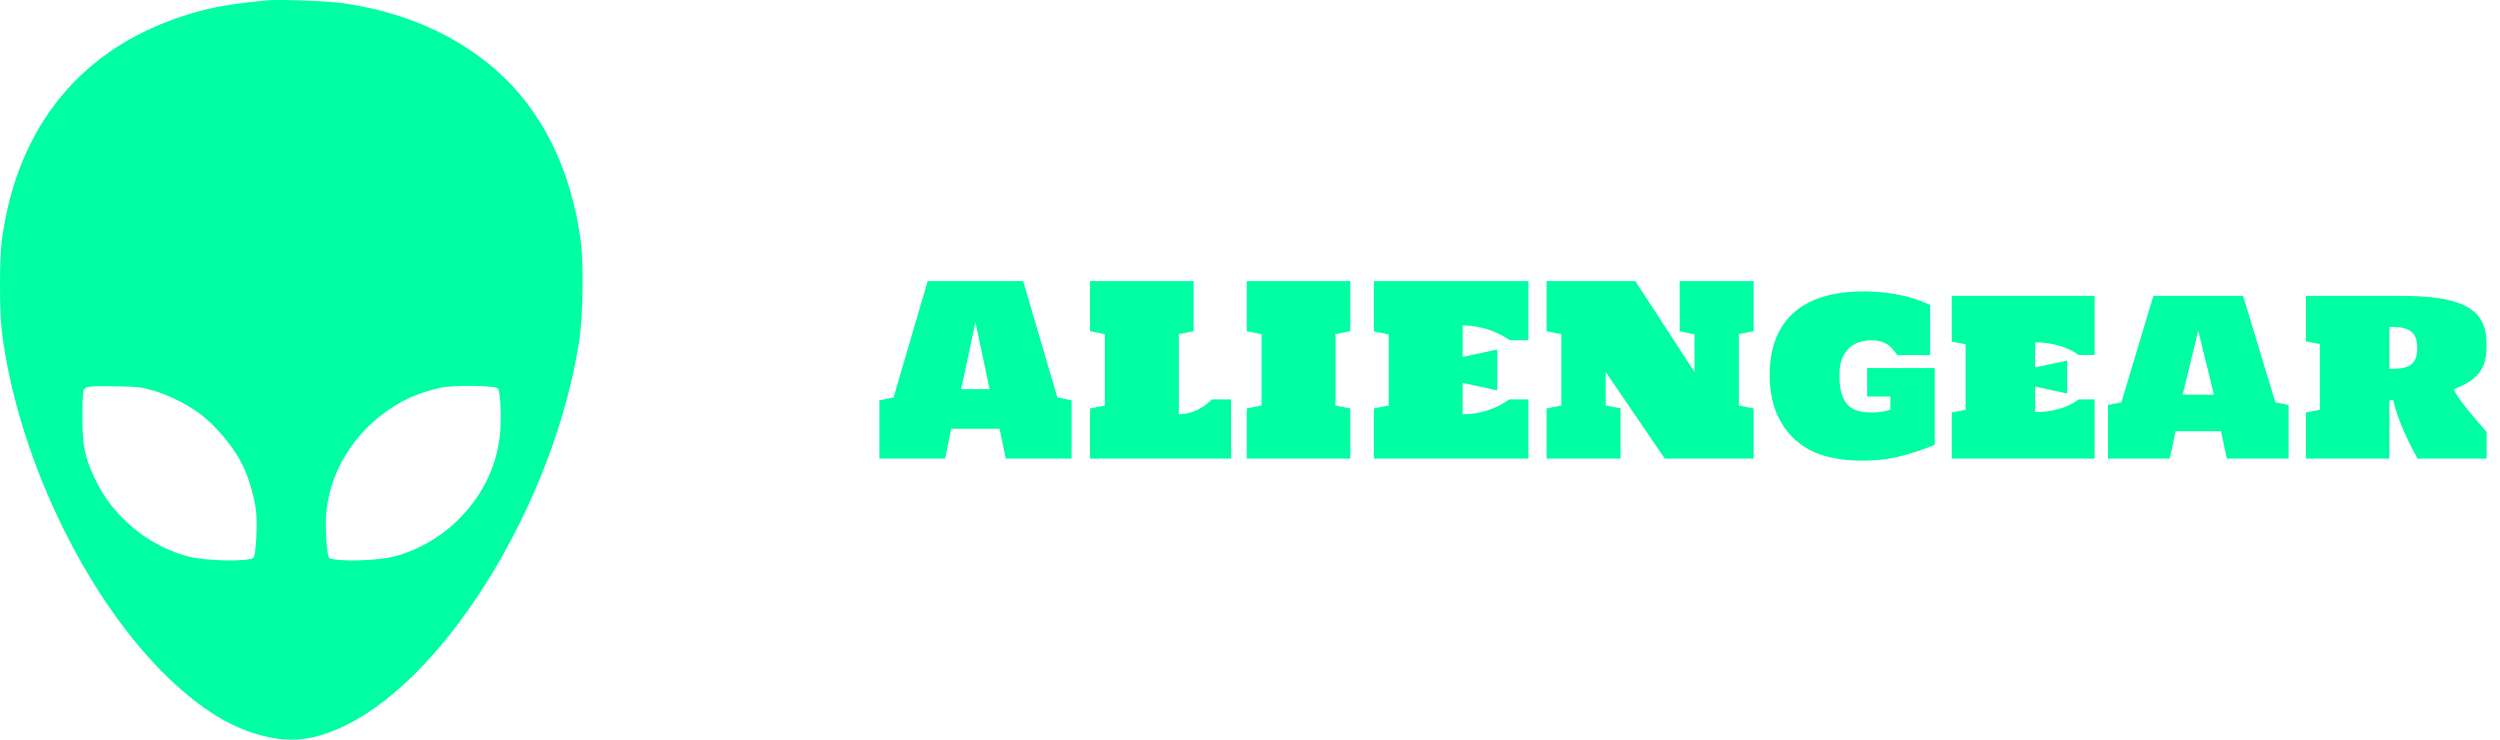
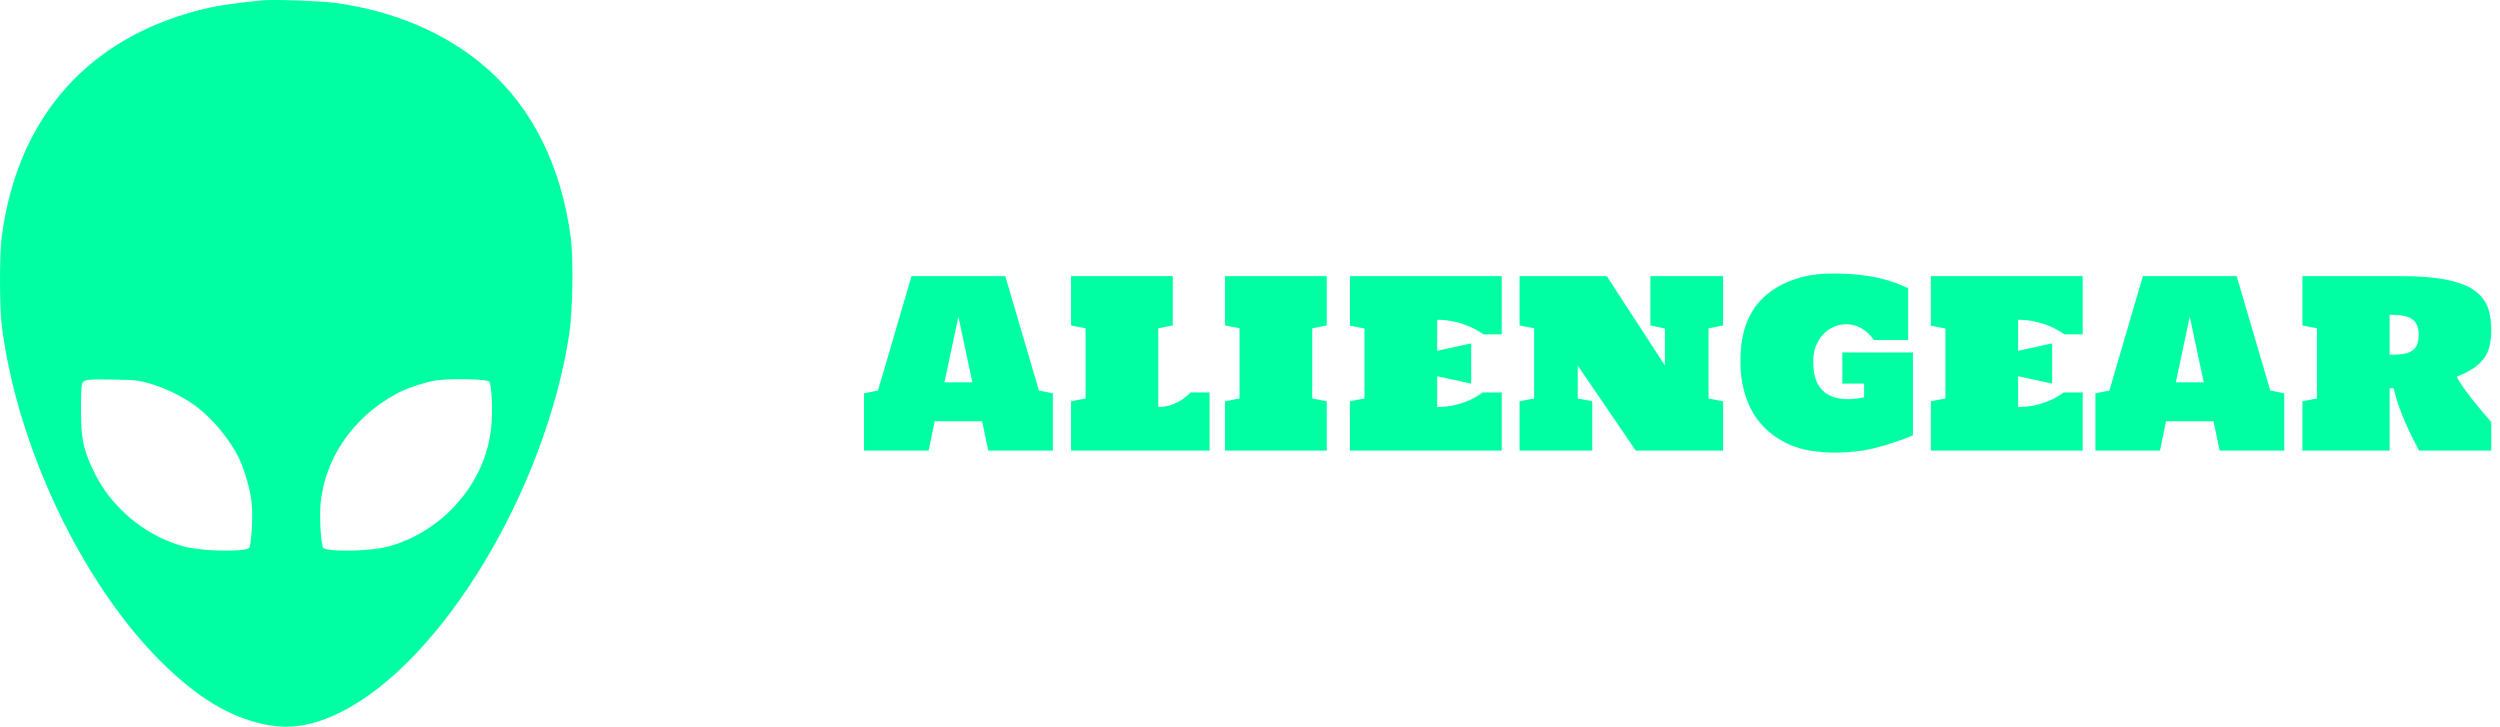
- <svg xmlns="http://www.w3.org/2000/svg" width="169" height="50" viewBox="0 0 169 50" fill="none">
-   <path d="M67.992 31L67.57 28.984H64.305L63.891 31H59.445V27.062L60.406 26.867L62.711 19H69.164L71.477 26.867L72.438 27.062V31H67.992ZM64.977 26.305H66.898L65.938 21.781L64.977 26.305ZM79.688 28C79.938 28 80.172 27.971 80.391 27.914C80.609 27.852 80.812 27.773 81 27.68C81.188 27.586 81.357 27.479 81.508 27.359C81.664 27.24 81.799 27.12 81.914 27H83.219V31H73.688V27.609L74.688 27.414V22.586L73.688 22.391V19H80.688V22.391L79.688 22.586V28ZM84.281 19H91.281V22.391L90.281 22.586V27.414L91.281 27.609V31H84.281V27.609L85.281 27.414V22.586L84.281 22.391V19ZM98.875 28C99.229 28 99.562 27.971 99.875 27.914C100.188 27.852 100.474 27.773 100.734 27.68C101 27.586 101.24 27.479 101.453 27.359C101.667 27.24 101.854 27.12 102.016 27H103.32V31H92.875V27.609L93.875 27.414V22.602L92.875 22.406V19H103.32V23H102.062C101.896 22.885 101.703 22.768 101.484 22.648C101.266 22.529 101.021 22.422 100.75 22.328C100.484 22.229 100.195 22.151 99.883 22.094C99.57 22.031 99.234 22 98.875 22V24.133L101.219 23.625V26.391L98.875 25.883V28ZM108.547 25.148V27.414L109.547 27.602V31H104.547V27.609L105.547 27.414V22.586L104.547 22.391V19H110.547L114.547 25.148V22.602L113.547 22.391V19H118.547V22.391L117.547 22.586V27.414L118.547 27.609V31H112.539L108.547 25.148ZM119.633 25.352C119.633 24.372 119.781 23.529 120.078 22.82C120.375 22.107 120.797 21.521 121.344 21.062C121.891 20.599 122.549 20.258 123.32 20.039C124.096 19.815 124.961 19.703 125.914 19.703C126.492 19.703 127.013 19.732 127.477 19.789C127.945 19.846 128.365 19.919 128.734 20.008C129.109 20.096 129.438 20.195 129.719 20.305C130.005 20.409 130.258 20.51 130.477 20.609V24.008H128.266C128.146 23.836 128.026 23.688 127.906 23.562C127.792 23.432 127.667 23.328 127.531 23.25C127.396 23.167 127.245 23.104 127.078 23.062C126.911 23.021 126.716 23 126.492 23C126.221 23 125.956 23.042 125.695 23.125C125.44 23.203 125.211 23.336 125.008 23.523C124.81 23.706 124.648 23.948 124.523 24.25C124.404 24.547 124.344 24.914 124.344 25.352C124.344 25.862 124.393 26.281 124.492 26.609C124.591 26.932 124.734 27.19 124.922 27.383C125.109 27.57 125.339 27.701 125.609 27.773C125.885 27.846 126.201 27.883 126.555 27.883C126.742 27.883 126.935 27.87 127.133 27.844C127.336 27.818 127.555 27.768 127.789 27.695V26.805H126.219V24.883H130.789V30.07C130.404 30.232 129.995 30.383 129.562 30.523C129.13 30.664 128.695 30.787 128.258 30.891C127.826 30.995 127.401 31.062 126.984 31.094C126.568 31.125 126.182 31.141 125.828 31.141C124.958 31.141 124.146 31.037 123.391 30.828C122.635 30.62 121.979 30.273 121.422 29.789C120.865 29.305 120.427 28.695 120.109 27.961C119.792 27.221 119.633 26.352 119.633 25.352ZM137.578 24.836L139.742 24.375V26.602L137.578 26.133V27.859C137.891 27.859 138.193 27.838 138.484 27.797C138.776 27.75 139.047 27.688 139.297 27.609C139.547 27.531 139.776 27.44 139.984 27.336C140.193 27.232 140.372 27.12 140.523 27H141.594V31H131.938V27.883L132.875 27.703V23.273L131.938 23.094V20H141.594V24H140.523C140.372 23.885 140.193 23.776 139.984 23.672C139.776 23.568 139.547 23.477 139.297 23.398C139.047 23.32 138.776 23.258 138.484 23.211C138.193 23.164 137.891 23.141 137.578 23.141V24.836ZM150.531 31L150.141 29.148H147.07L146.68 31H142.5V27.375L143.406 27.195L145.57 20H151.633L153.812 27.195L154.711 27.375V31H150.531ZM147.547 26.68H149.664L148.602 22.359L147.547 26.68ZM168.094 31H163.422C163.276 30.729 163.125 30.443 162.969 30.141C162.812 29.833 162.661 29.513 162.516 29.18C162.37 28.846 162.232 28.503 162.102 28.148C161.977 27.794 161.87 27.43 161.781 27.055H161.523V31H155.883V27.883L156.82 27.703V23.258L155.883 23.078V20H162.281C163.13 20 163.862 20.037 164.477 20.109C165.096 20.182 165.62 20.289 166.047 20.43C166.479 20.57 166.828 20.742 167.094 20.945C167.359 21.143 167.565 21.37 167.711 21.625C167.862 21.875 167.964 22.151 168.016 22.453C168.068 22.755 168.094 23.076 168.094 23.414C168.094 23.758 168.06 24.07 167.992 24.352C167.93 24.633 167.815 24.891 167.648 25.125C167.482 25.359 167.253 25.576 166.961 25.773C166.674 25.966 166.307 26.148 165.859 26.32C165.953 26.508 166.091 26.732 166.273 26.992C166.461 27.247 166.664 27.51 166.883 27.781C167.102 28.047 167.318 28.305 167.531 28.555C167.75 28.805 167.938 29.018 168.094 29.195V31ZM161.523 24.938C161.81 24.938 162.068 24.924 162.297 24.898C162.531 24.867 162.729 24.805 162.891 24.711C163.057 24.612 163.185 24.469 163.273 24.281C163.362 24.094 163.406 23.841 163.406 23.523C163.406 23.211 163.362 22.961 163.273 22.773C163.185 22.586 163.057 22.443 162.891 22.344C162.729 22.24 162.531 22.172 162.297 22.141C162.068 22.109 161.81 22.094 161.523 22.094V24.938Z" fill="#00FFA3" />
+ <svg xmlns="http://www.w3.org/2000/svg" width="172" height="50" viewBox="0 0 172 50" fill="none">
+   <path d="M67.992 31L67.57 28.984H64.305L63.891 31H59.445V27.062L60.406 26.867L62.711 19H69.164L71.477 26.867L72.438 27.062V31H67.992ZM64.977 26.305H66.898L65.938 21.781L64.977 26.305ZM79.688 28C79.938 28 80.172 27.971 80.391 27.914C80.609 27.852 80.812 27.773 81 27.68C81.188 27.586 81.357 27.479 81.508 27.359C81.664 27.24 81.799 27.12 81.914 27H83.219V31H73.688V27.609L74.688 27.414V22.586L73.688 22.391V19H80.688V22.391L79.688 22.586V28ZM84.281 19H91.281V22.391L90.281 22.586V27.414L91.281 27.609V31H84.281V27.609L85.281 27.414V22.586L84.281 22.391V19ZM98.875 28C99.229 28 99.562 27.971 99.875 27.914C100.188 27.852 100.474 27.773 100.734 27.68C101 27.586 101.24 27.479 101.453 27.359C101.667 27.24 101.854 27.12 102.016 27H103.32V31H92.875V27.609L93.875 27.414V22.602L92.875 22.406V19H103.32V23H102.062C101.896 22.885 101.703 22.768 101.484 22.648C101.266 22.529 101.021 22.422 100.75 22.328C100.484 22.229 100.195 22.151 99.883 22.094C99.57 22.031 99.234 22 98.875 22V24.133L101.219 23.625V26.391L98.875 25.883V28ZM108.547 25.148V27.414L109.547 27.602V31H104.547V27.609L105.547 27.414V22.586L104.547 22.391V19H110.547L114.547 25.148V22.602L113.547 22.391V19H118.547V22.391L117.547 22.586V27.414L118.547 27.609V31H112.539L108.547 25.148ZM119.742 24.859C119.742 23.771 119.898 22.852 120.211 22.102C120.529 21.352 120.979 20.737 121.562 20.258C122.12 19.799 122.773 19.445 123.523 19.195C124.273 18.945 125.135 18.82 126.109 18.82C126.781 18.82 127.378 18.849 127.898 18.906C128.419 18.963 128.883 19.039 129.289 19.133C129.701 19.227 130.065 19.333 130.383 19.453C130.706 19.573 131.005 19.698 131.281 19.828V23.398H128.93C128.664 23.023 128.367 22.747 128.039 22.57C127.716 22.393 127.383 22.305 127.039 22.305C126.747 22.305 126.464 22.362 126.188 22.477C125.917 22.591 125.674 22.758 125.461 22.977C125.247 23.195 125.076 23.463 124.945 23.781C124.815 24.094 124.75 24.453 124.75 24.859C124.75 25.76 124.953 26.419 125.359 26.836C125.771 27.253 126.354 27.461 127.109 27.461C127.297 27.461 127.484 27.451 127.672 27.43C127.865 27.409 128.057 27.378 128.25 27.336V26.391H126.75V24.25H131.609V29.953C131.198 30.125 130.76 30.289 130.297 30.445C129.839 30.596 129.378 30.729 128.914 30.844C128.456 30.953 128.005 31.029 127.562 31.07C127.12 31.117 126.711 31.141 126.336 31.141C125.721 31.141 125.133 31.096 124.57 31.008C124.008 30.919 123.482 30.76 122.992 30.531C122.508 30.302 122.065 30.016 121.664 29.672C121.263 29.323 120.919 28.914 120.633 28.445C120.352 27.971 120.133 27.438 119.977 26.844C119.82 26.245 119.742 25.583 119.742 24.859ZM138.844 28C139.198 28 139.531 27.971 139.844 27.914C140.156 27.852 140.443 27.773 140.703 27.68C140.969 27.586 141.208 27.479 141.422 27.359C141.635 27.24 141.823 27.12 141.984 27H143.289V31H132.844V27.609L133.844 27.414V22.602L132.844 22.406V19H143.289V23H142.031C141.865 22.885 141.672 22.768 141.453 22.648C141.234 22.529 140.99 22.422 140.719 22.328C140.453 22.229 140.164 22.151 139.852 22.094C139.539 22.031 139.203 22 138.844 22V24.133L141.188 23.625V26.391L138.844 25.883V28ZM152.711 31L152.289 28.984H149.023L148.609 31H144.164V27.062L145.125 26.867L147.43 19H153.883L156.195 26.867L157.156 27.062V31H152.711ZM149.695 26.305H151.617L150.656 21.781L149.695 26.305ZM171.398 31H166.43C166.273 30.703 166.112 30.388 165.945 30.055C165.779 29.721 165.617 29.375 165.461 29.016C165.305 28.656 165.159 28.284 165.023 27.898C164.888 27.513 164.773 27.117 164.68 26.711H164.406V31H158.406V27.609L159.406 27.414V22.586L158.406 22.391V19H165.211C166.112 19 166.891 19.042 167.547 19.125C168.203 19.208 168.76 19.328 169.219 19.484C169.677 19.635 170.047 19.823 170.328 20.047C170.615 20.266 170.836 20.516 170.992 20.797C171.154 21.073 171.26 21.378 171.312 21.711C171.37 22.039 171.398 22.388 171.398 22.758C171.398 23.133 171.362 23.474 171.289 23.781C171.221 24.083 171.099 24.362 170.922 24.617C170.745 24.872 170.503 25.107 170.195 25.32C169.888 25.529 169.497 25.727 169.023 25.914C169.122 26.122 169.271 26.367 169.469 26.648C169.667 26.924 169.88 27.208 170.109 27.5C170.339 27.787 170.568 28.068 170.797 28.344C171.031 28.615 171.232 28.846 171.398 29.039V31ZM164.406 24.406C164.708 24.406 164.982 24.393 165.227 24.367C165.477 24.341 165.688 24.281 165.859 24.188C166.036 24.094 166.172 23.956 166.266 23.773C166.359 23.591 166.406 23.346 166.406 23.039C166.406 22.737 166.359 22.497 166.266 22.32C166.172 22.138 166.036 21.997 165.859 21.898C165.688 21.799 165.477 21.734 165.227 21.703C164.982 21.672 164.708 21.656 164.406 21.656V24.406Z" fill="#00FFA3" />
  <path d="M18.076 0.025C15.573 0.26 14.39 0.475 12.845 0.934C5.582 3.124 1.154 8.462 0.117 16.292C-0.039 17.514 -0.039 21.053 0.117 22.353C1.134 30.614 5.582 40.028 11.027 45.473C13.54 47.976 15.768 49.334 18.222 49.843C19.962 50.205 21.517 49.95 23.452 48.992C30.383 45.541 37.51 33.752 39.162 22.998C39.407 21.346 39.465 17.817 39.26 16.292C38.605 11.414 36.63 7.445 33.502 4.708C30.755 2.303 27.167 0.758 23.061 0.201C22.015 0.064 18.858 -0.053 18.076 0.025ZM10.353 26.4C11.35 26.694 12.523 27.261 13.383 27.877C14.576 28.727 15.856 30.272 16.462 31.572C16.863 32.422 17.245 33.81 17.323 34.671C17.411 35.639 17.284 37.613 17.127 37.711C16.678 37.985 13.901 37.926 12.718 37.613C11.105 37.193 9.561 36.294 8.339 35.072C7.469 34.202 6.902 33.39 6.374 32.266C5.719 30.868 5.582 30.164 5.572 28.316C5.562 27.427 5.592 26.586 5.641 26.439C5.729 26.107 5.924 26.078 7.958 26.117C9.258 26.136 9.59 26.175 10.353 26.4ZM33.668 26.264C33.805 26.488 33.893 27.808 33.834 28.893C33.717 31.23 32.749 33.351 31.038 35.072C29.816 36.294 28.272 37.193 26.659 37.613C25.476 37.926 22.7 37.985 22.25 37.711C22.093 37.613 21.966 35.639 22.054 34.671C22.338 31.552 24.283 28.717 27.216 27.124C27.9 26.752 28.78 26.439 29.767 26.215C30.608 26.019 33.541 26.058 33.668 26.264Z" fill="#00FFA3" />
</svg>
